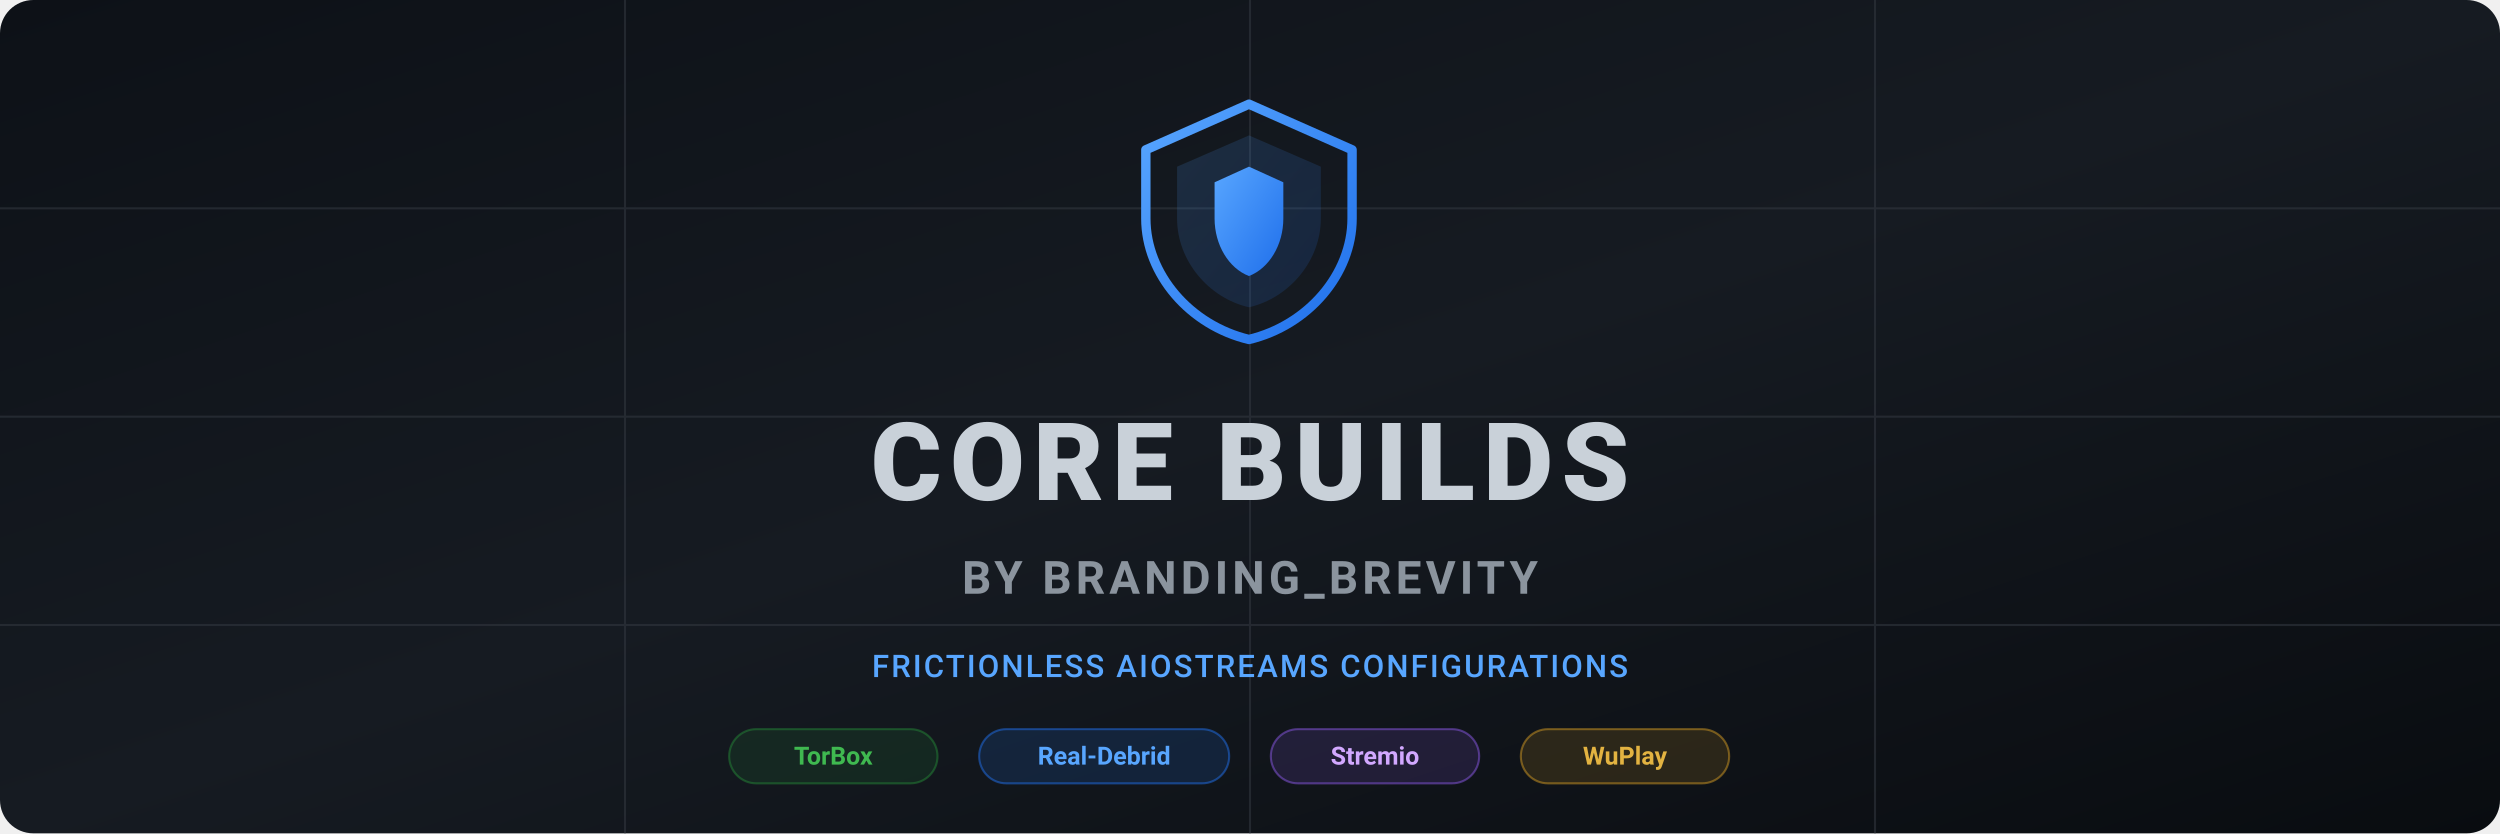
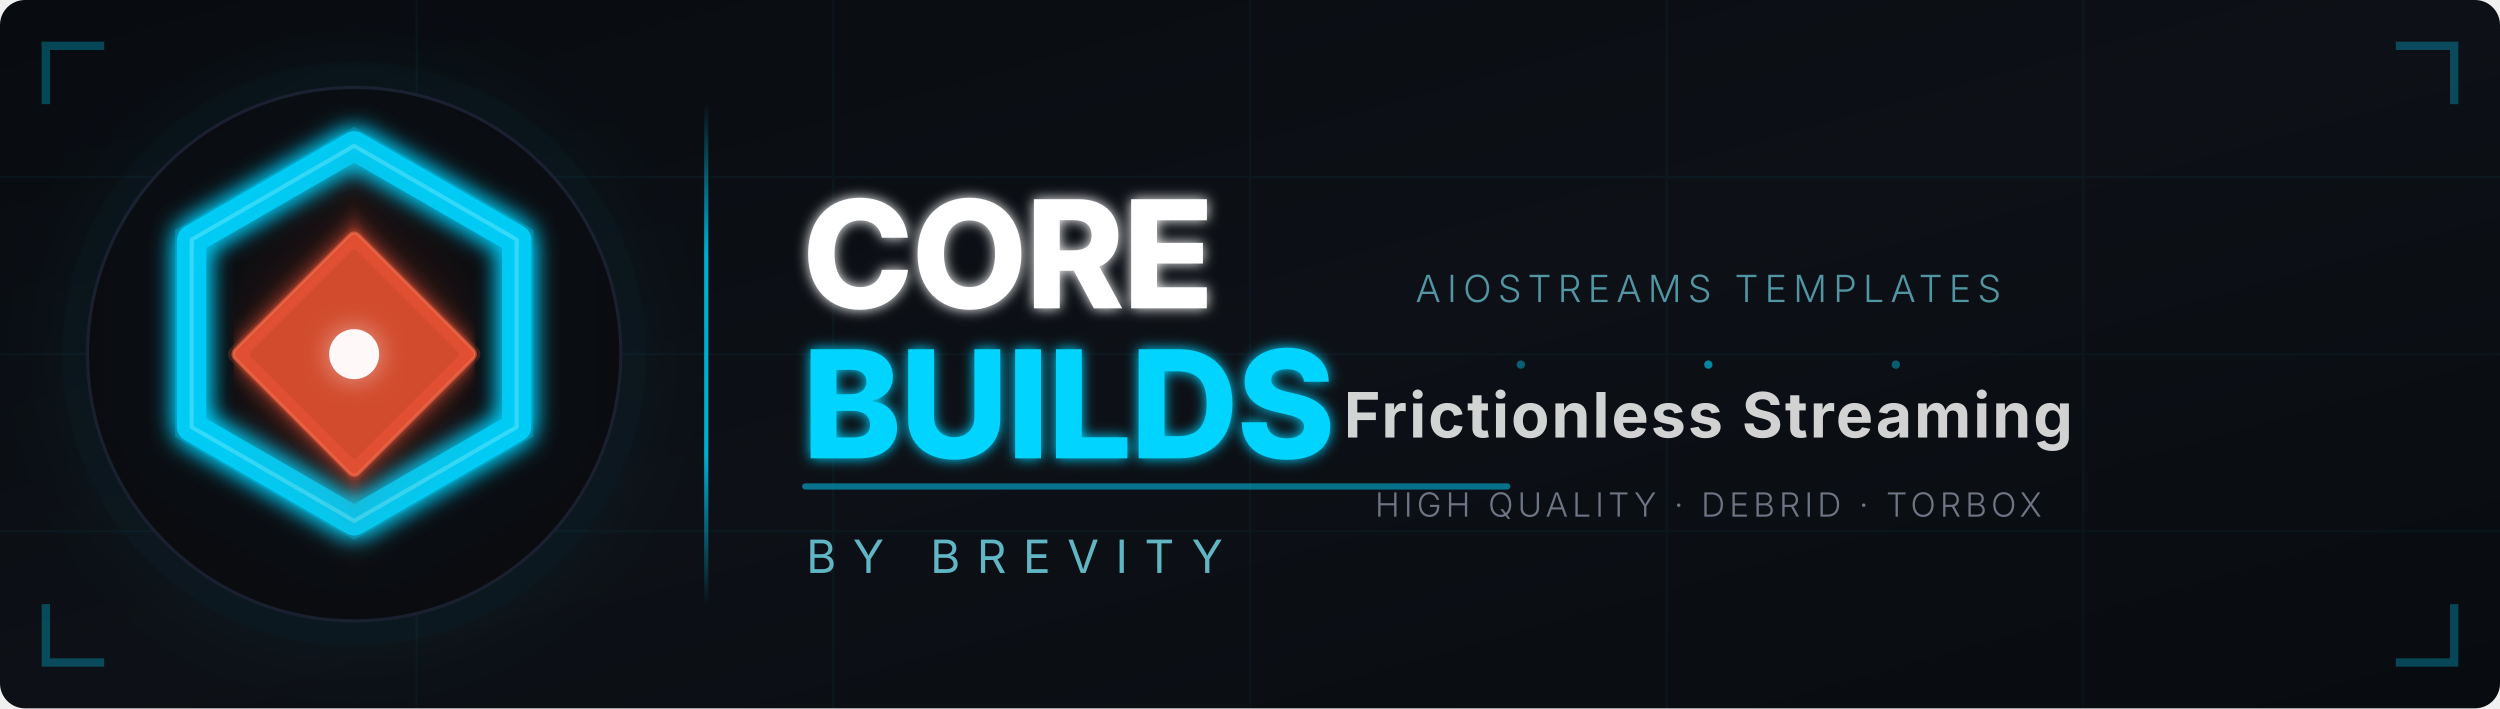
- <svg xmlns="http://www.w3.org/2000/svg" viewBox="0 0 1200 400" width="100%" height="100%">
+ <svg xmlns="http://www.w3.org/2000/svg" viewBox="0 0 1200 340" width="1200" height="340">
  <defs>
-     <linearGradient id="bg-grad" x1="0%" y1="0%" x2="100%" y2="100%">
-       <stop offset="0%" stop-color="#0d1117" />
-       <stop offset="50%" stop-color="#161b22" />
-       <stop offset="100%" stop-color="#090c10" />
+     <linearGradient id="bgGrad" x1="0%" y1="0%" x2="100%" y2="100%">
+       <stop offset="0%" style="stop-color:#080b0f" />
+       <stop offset="50%" style="stop-color:#0d1117" />
+       <stop offset="100%" style="stop-color:#080b0f" />
    </linearGradient>
-     <linearGradient id="shield-grad" x1="0%" y1="0%" x2="100%" y2="100%">
-       <stop offset="0%" stop-color="#58a6ff" />
-       <stop offset="100%" stop-color="#1f6feb" />
+     <filter id="cyanGlow" x="-50%" y="-50%" width="200%" height="200%">
+       <feGaussianBlur stdDeviation="6" result="blur" />
+       <feMerge>
+         <feMergeNode in="blur" />
+         <feMergeNode in="blur" />
+         <feMergeNode in="SourceGraphic" />
+       </feMerge>
+     </filter>
+     <filter id="outerGlow" x="-80%" y="-80%" width="260%" height="260%">
+       <feGaussianBlur stdDeviation="18" result="blur" />
+       <feMerge>
+         <feMergeNode in="blur" />
+         <feMergeNode in="SourceGraphic" />
+       </feMerge>
+     </filter>
+     <filter id="redGlow" x="-50%" y="-50%" width="200%" height="200%">
+       <feGaussianBlur stdDeviation="5" result="blur" />
+       <feMerge>
+         <feMergeNode in="blur" />
+         <feMergeNode in="SourceGraphic" />
+       </feMerge>
+     </filter>
+     <filter id="textGlow" x="-20%" y="-50%" width="140%" height="200%">
+       <feGaussianBlur stdDeviation="3" result="blur" />
+       <feMerge>
+         <feMergeNode in="blur" />
+         <feMergeNode in="SourceGraphic" />
+       </feMerge>
+     </filter>
+     <linearGradient id="divGrad" x1="0%" y1="0%" x2="0%" y2="100%">
+       <stop offset="0%" style="stop-color:#00d4ff;stop-opacity:0" />
+       <stop offset="30%" style="stop-color:#00d4ff;stop-opacity:0.8" />
+       <stop offset="70%" style="stop-color:#00d4ff;stop-opacity:0.8" />
+       <stop offset="100%" style="stop-color:#00d4ff;stop-opacity:0" />
    </linearGradient>
+     <clipPath id="circleClip">
+       <circle cx="170" cy="170" r="130" />
+     </clipPath>
  </defs>
-   <rect width="1200" height="400" fill="url(#bg-grad)" rx="16" />
-   <g stroke="#30363d" stroke-width="1" opacity="0.6">
-     <line x1="0" y1="100" x2="1200" y2="100" />
-     <line x1="0" y1="200" x2="1200" y2="200" />
-     <line x1="0" y1="300" x2="1200" y2="300" />
-     <line x1="300" y1="0" x2="300" y2="400" />
-     <line x1="600" y1="0" x2="600" y2="400" />
-     <line x1="900" y1="0" x2="900" y2="400" />
+   <rect width="1200" height="340" fill="url(#bgGrad)" rx="12" />
+   <g opacity="0.04" stroke="#00d4ff" stroke-width="1">
+     <line x1="0" y1="85" x2="1200" y2="85" />
+     <line x1="0" y1="170" x2="1200" y2="170" />
+     <line x1="0" y1="255" x2="1200" y2="255" />
+     <line x1="200" y1="0" x2="200" y2="340" />
+     <line x1="400" y1="0" x2="400" y2="340" />
+     <line x1="600" y1="0" x2="600" y2="340" />
+     <line x1="800" y1="0" x2="800" y2="340" />
+     <line x1="1000" y1="0" x2="1000" y2="340" />
  </g>
-   <g transform="translate(550, 50) scale(1.5)">
-     <path d="M 33 0 L 0 14.6 L 0 36.6 C 0 54.4 14.1 70.8 33 75.3 C 51.9 70.8 66 54.4 66 36.6 L 66 14.6 L 33 0 Z" fill="none" stroke="url(#shield-grad)" stroke-width="3" stroke-linejoin="round" />
-     <path d="M 33 10 L 10 20 L 10 36.6 C 10 50 20 62 33 65 C 46 62 56 50 56 36.6 L 56 20 Z" fill="url(#shield-grad)" opacity="0.15" />
-     <path d="M 33 20 L 22 25 L 22 36.6 C 22 45 26.5 52.5 33 55 C 39.5 52.5 44 45 44 36.6 L 44 25 Z" fill="url(#shield-grad)" />
-   </g>
-   <text x="600" y="240" font-family="-apple-system, BlinkMacSystemFont, 'Segoe UI', Roboto, Helvetica, Arial, sans-serif" font-size="52" font-weight="900" fill="#c9d1d9" text-anchor="middle" letter-spacing="4">CORE BUILDS</text>
-   <text x="600" y="285" font-family="-apple-system, BlinkMacSystemFont, 'Segoe UI', Roboto, Helvetica, Arial, sans-serif" font-size="22" font-weight="600" fill="#8b949e" text-anchor="middle" letter-spacing="2">BY BRANDING_BREVITY</text>
-   <text x="600" y="325" font-family="-apple-system, BlinkMacSystemFont, 'Segoe UI', Roboto, Helvetica, Arial, sans-serif" font-size="15" font-weight="500" fill="#58a6ff" text-anchor="middle" letter-spacing="1">FRICTIONLESS AIOSTREAMS CONFIGURATIONS</text>
-   <g transform="translate(350, 350)">
-     <rect width="100" height="26" rx="13" fill="#238636" opacity="0.15" />
-     <rect width="100" height="26" rx="13" fill="none" stroke="#238636" stroke-width="1" opacity="0.5" />
-     <text x="50" y="17" font-family="-apple-system, BlinkMacSystemFont, 'Segoe UI', Roboto, Helvetica, Arial, sans-serif" font-size="12" font-weight="700" fill="#3fb950" text-anchor="middle">TorBox</text>
-   </g>
-   <g transform="translate(470, 350)">
-     <rect width="120" height="26" rx="13" fill="#1f6feb" opacity="0.15" />
-     <rect width="120" height="26" rx="13" fill="none" stroke="#1f6feb" stroke-width="1" opacity="0.5" />
-     <text x="60" y="17" font-family="-apple-system, BlinkMacSystemFont, 'Segoe UI', Roboto, Helvetica, Arial, sans-serif" font-size="12" font-weight="700" fill="#58a6ff" text-anchor="middle">Real-Debrid</text>
-   </g>
-   <g transform="translate(610, 350)">
-     <rect width="100" height="26" rx="13" fill="#8957e5" opacity="0.15" />
-     <rect width="100" height="26" rx="13" fill="none" stroke="#8957e5" stroke-width="1" opacity="0.5" />
-     <text x="50" y="17" font-family="-apple-system, BlinkMacSystemFont, 'Segoe UI', Roboto, Helvetica, Arial, sans-serif" font-size="12" font-weight="700" fill="#d2a8ff" text-anchor="middle">Stremio</text>
-   </g>
-   <g transform="translate(730, 350)">
-     <rect width="100" height="26" rx="13" fill="#d29922" opacity="0.15" />
-     <rect width="100" height="26" rx="13" fill="none" stroke="#d29922" stroke-width="1" opacity="0.5" />
-     <text x="50" y="17" font-family="-apple-system, BlinkMacSystemFont, 'Segoe UI', Roboto, Helvetica, Arial, sans-serif" font-size="12" font-weight="700" fill="#e3b341" text-anchor="middle">WuPlay</text>
-   </g>
+   <circle cx="170" cy="170" r="140" fill="#00d4ff" opacity="0.04" filter="url(#outerGlow)" />
+   <circle cx="170" cy="170" r="128" fill="#0a0c10" stroke="#1a2030" stroke-width="1.5" />
+   <polygon points="170,62 255,111 255,209 170,258 85,209 85,111" fill="none" stroke="#00d4ff" stroke-width="2" opacity="0.25" filter="url(#outerGlow)" />
+   <polygon points="170,70 248,115 248,205 170,250 92,205 92,115" fill="none" stroke="#00d4ff" stroke-width="14" stroke-linejoin="round" filter="url(#cyanGlow)" opacity="0.95" />
+   <polygon points="170,70 248,115 248,205 170,250 92,205 92,115" fill="none" stroke="#7eeeff" stroke-width="2" stroke-linejoin="round" opacity="0.4" />
+   <rect x="126" y="126" width="88" height="88" rx="4" transform="rotate(45 170 170)" fill="#c44020" opacity="0.3" filter="url(#outerGlow)" />
+   <rect x="128" y="128" width="84" height="84" rx="3" transform="rotate(45 170 170)" fill="#e05030" filter="url(#redGlow)" />
+   <rect x="128" y="128" width="84" height="84" rx="3" transform="rotate(45 170 170)" fill="none" stroke="#ff7a5a" stroke-width="1.5" opacity="0.5" />
+   <rect x="134" y="134" width="72" height="72" rx="2" transform="rotate(45 170 170)" fill="#bf4525" opacity="0.4" />
+   <circle cx="170" cy="170" r="12" fill="white" opacity="0.95" />
+   <circle cx="170" cy="170" r="12" fill="white" filter="url(#cyanGlow)" opacity="0.3" />
+   <rect x="338" y="50" width="2" height="240" fill="url(#divGrad)" rx="1" />
+   <text x="385" y="148" font-family="'Segoe UI', 'Inter', 'Helvetica Neue', Arial, sans-serif" font-size="72" font-weight="800" letter-spacing="-1" fill="#ffffff" filter="url(#textGlow)">CORE</text>
+   <text x="385" y="220" font-family="'Segoe UI', 'Inter', 'Helvetica Neue', Arial, sans-serif" font-size="72" font-weight="800" letter-spacing="-1" fill="#00d4ff" filter="url(#textGlow)">BUILDS</text>
+   <rect x="385" y="232" width="340" height="3" rx="1.5" fill="#00d4ff" opacity="0.5" />
+   <text x="387" y="275" font-family="'Segoe UI', 'Inter', 'Helvetica Neue', Arial, sans-serif" font-size="22" font-weight="400" letter-spacing="8" fill="#7eeeff" opacity="0.75">BY BREVITY</text>
+   <text x="820" y="145" font-family="'Segoe UI', 'Inter', 'Helvetica Neue', Arial, sans-serif" font-size="18" font-weight="300" letter-spacing="3" fill="#7eeeff" opacity="0.6" text-anchor="middle">AIOSTREAMS TEMPLATES</text>
+   <circle cx="730" cy="175" r="2" fill="#00d4ff" opacity="0.4" />
+   <circle cx="820" cy="175" r="2" fill="#00d4ff" opacity="0.6" />
+   <circle cx="910" cy="175" r="2" fill="#00d4ff" opacity="0.4" />
+   <text x="820" y="210" font-family="'Segoe UI', 'Inter', 'Helvetica Neue', Arial, sans-serif" font-size="30" font-weight="700" letter-spacing="1" fill="#e8e8e8" opacity="0.9" text-anchor="middle">Frictionless Streaming</text>
+   <text x="820" y="248" font-family="'Segoe UI', 'Inter', 'Helvetica Neue', Arial, sans-serif" font-size="16" font-weight="300" letter-spacing="2" fill="#888fa0" opacity="0.8" text-anchor="middle">HIGH QUALITY  ·  DEBRID  ·  TORBOX</text>
+   <path d="M 20 20 L 50 20 L 50 24 L 24 24 L 24 50 L 20 50 Z" fill="#00d4ff" opacity="0.3" />
+   <path d="M 1180 20 L 1150 20 L 1150 24 L 1176 24 L 1176 50 L 1180 50 Z" fill="#00d4ff" opacity="0.3" />
+   <path d="M 20 320 L 50 320 L 50 316 L 24 316 L 24 290 L 20 290 Z" fill="#00d4ff" opacity="0.3" />
+   <path d="M 1180 320 L 1150 320 L 1150 316 L 1176 316 L 1176 290 L 1180 290 Z" fill="#00d4ff" opacity="0.3" />
</svg>
